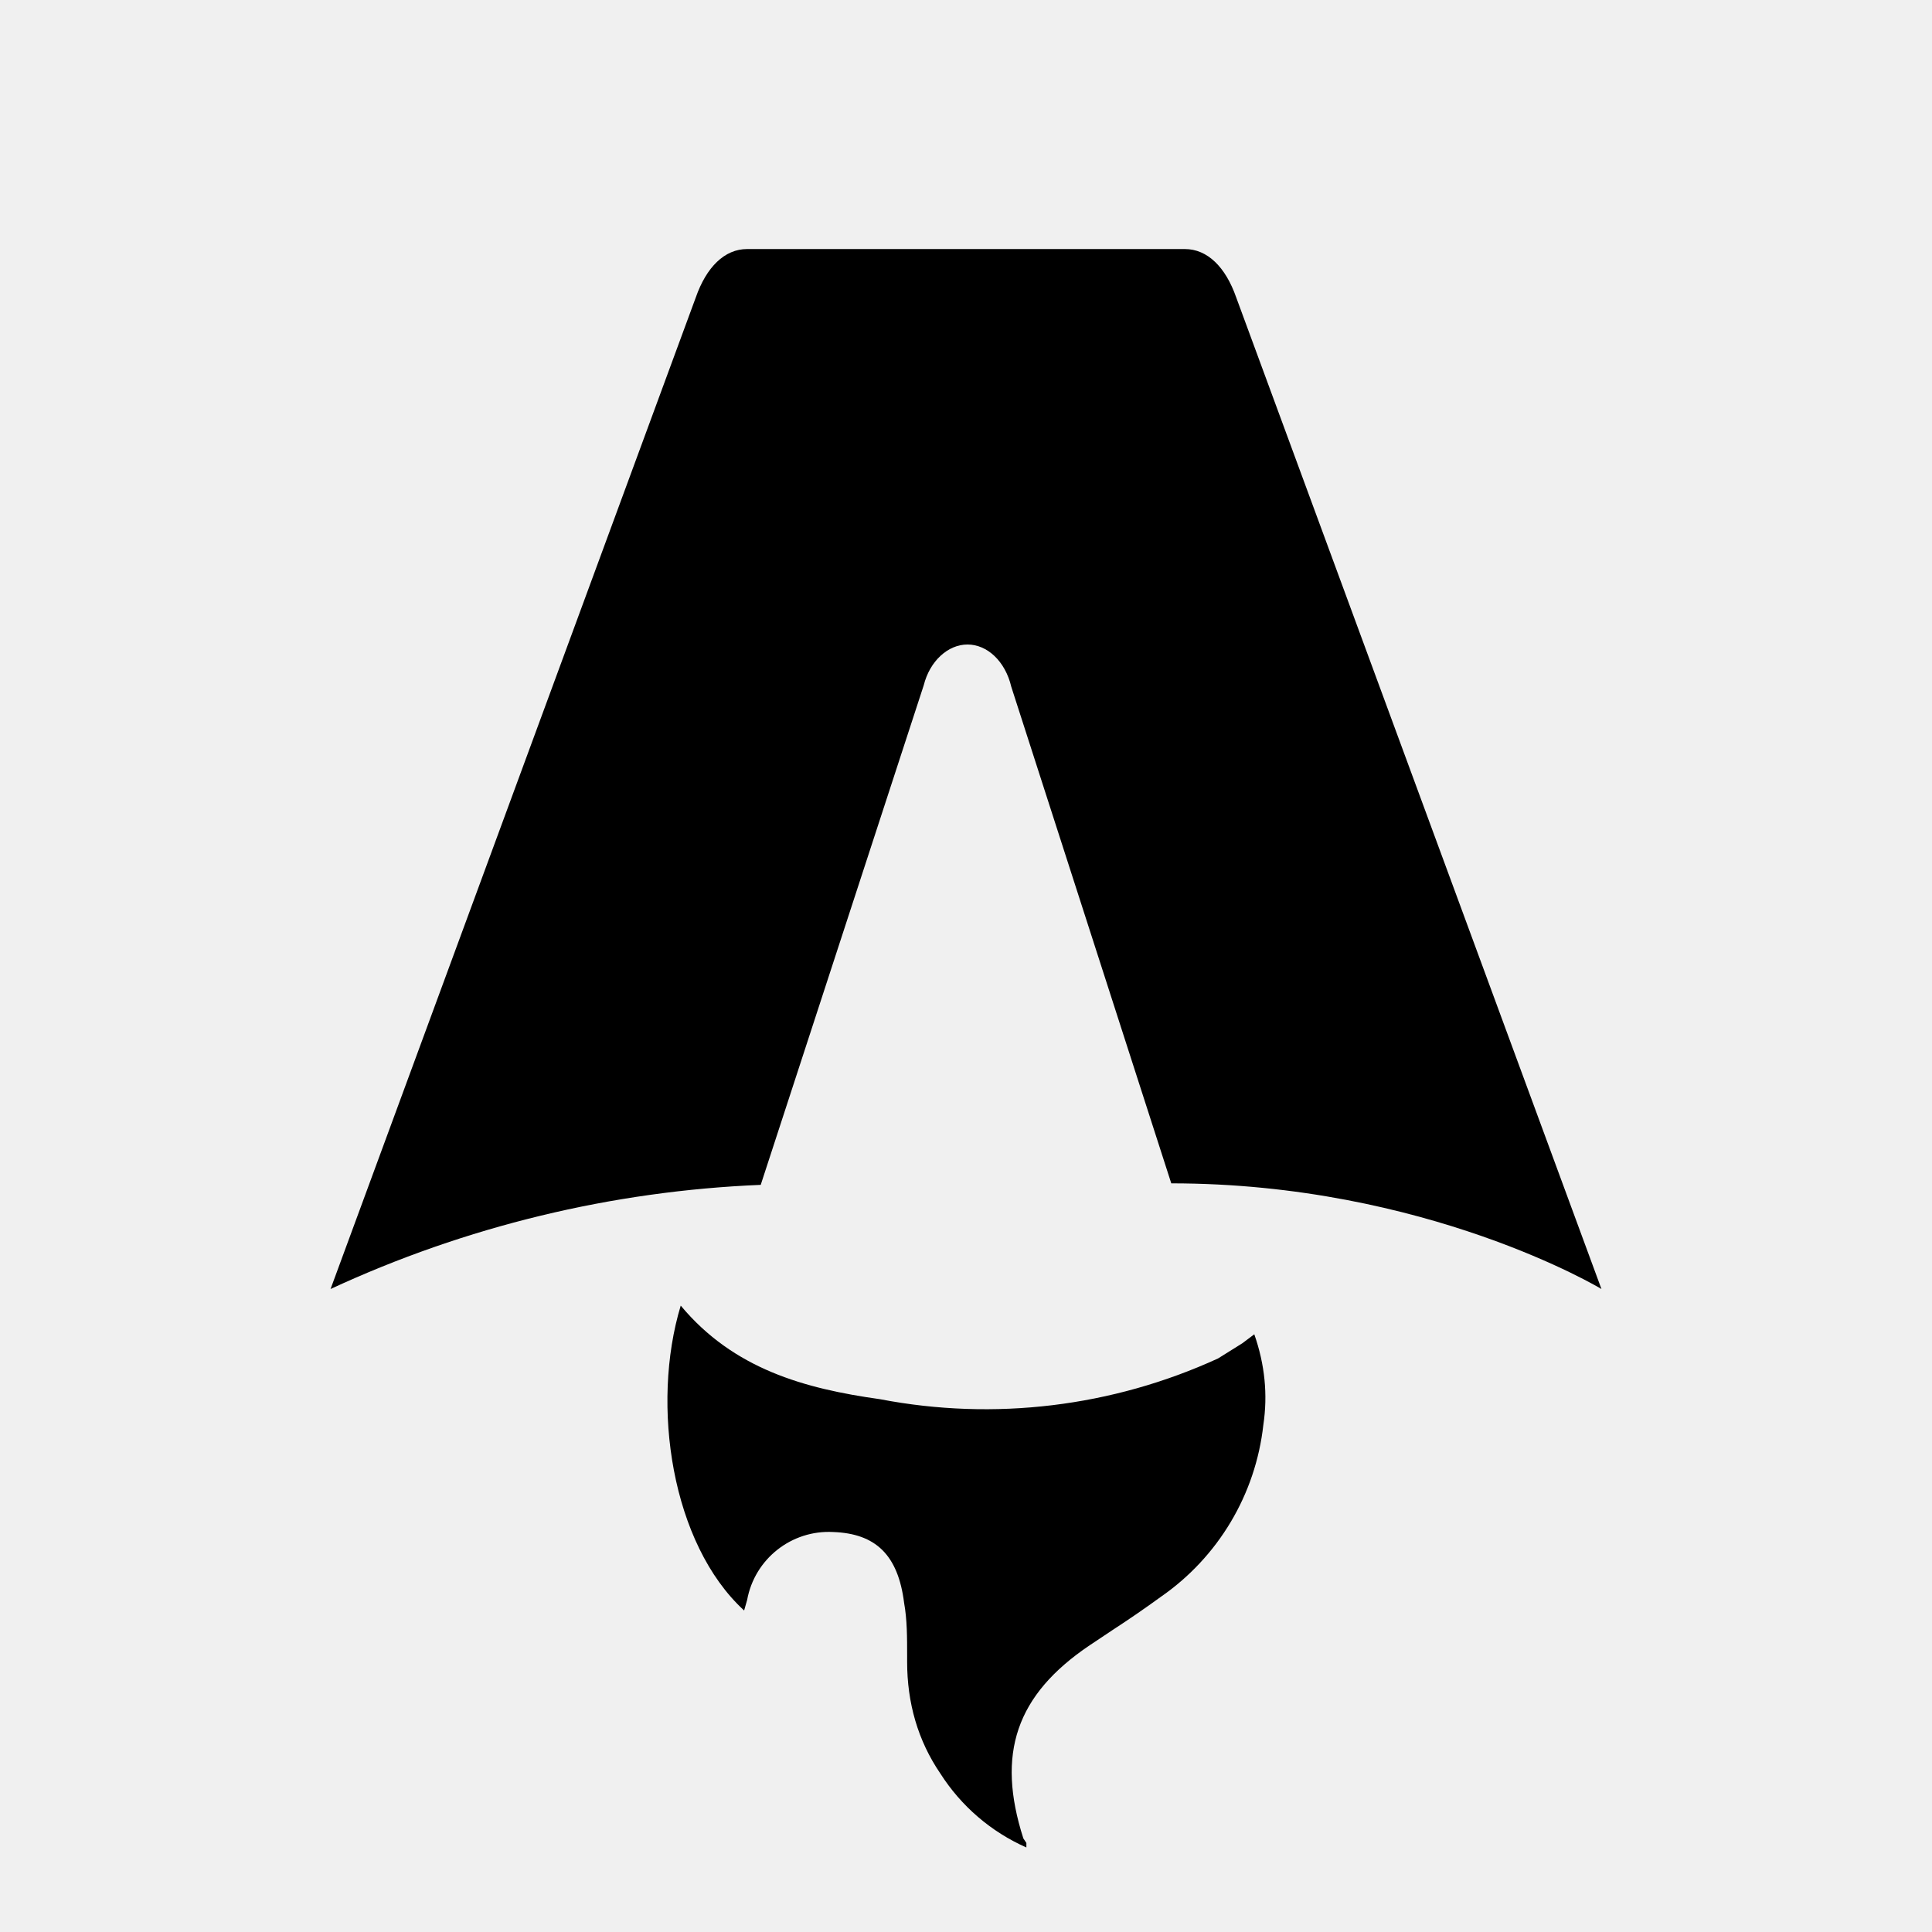
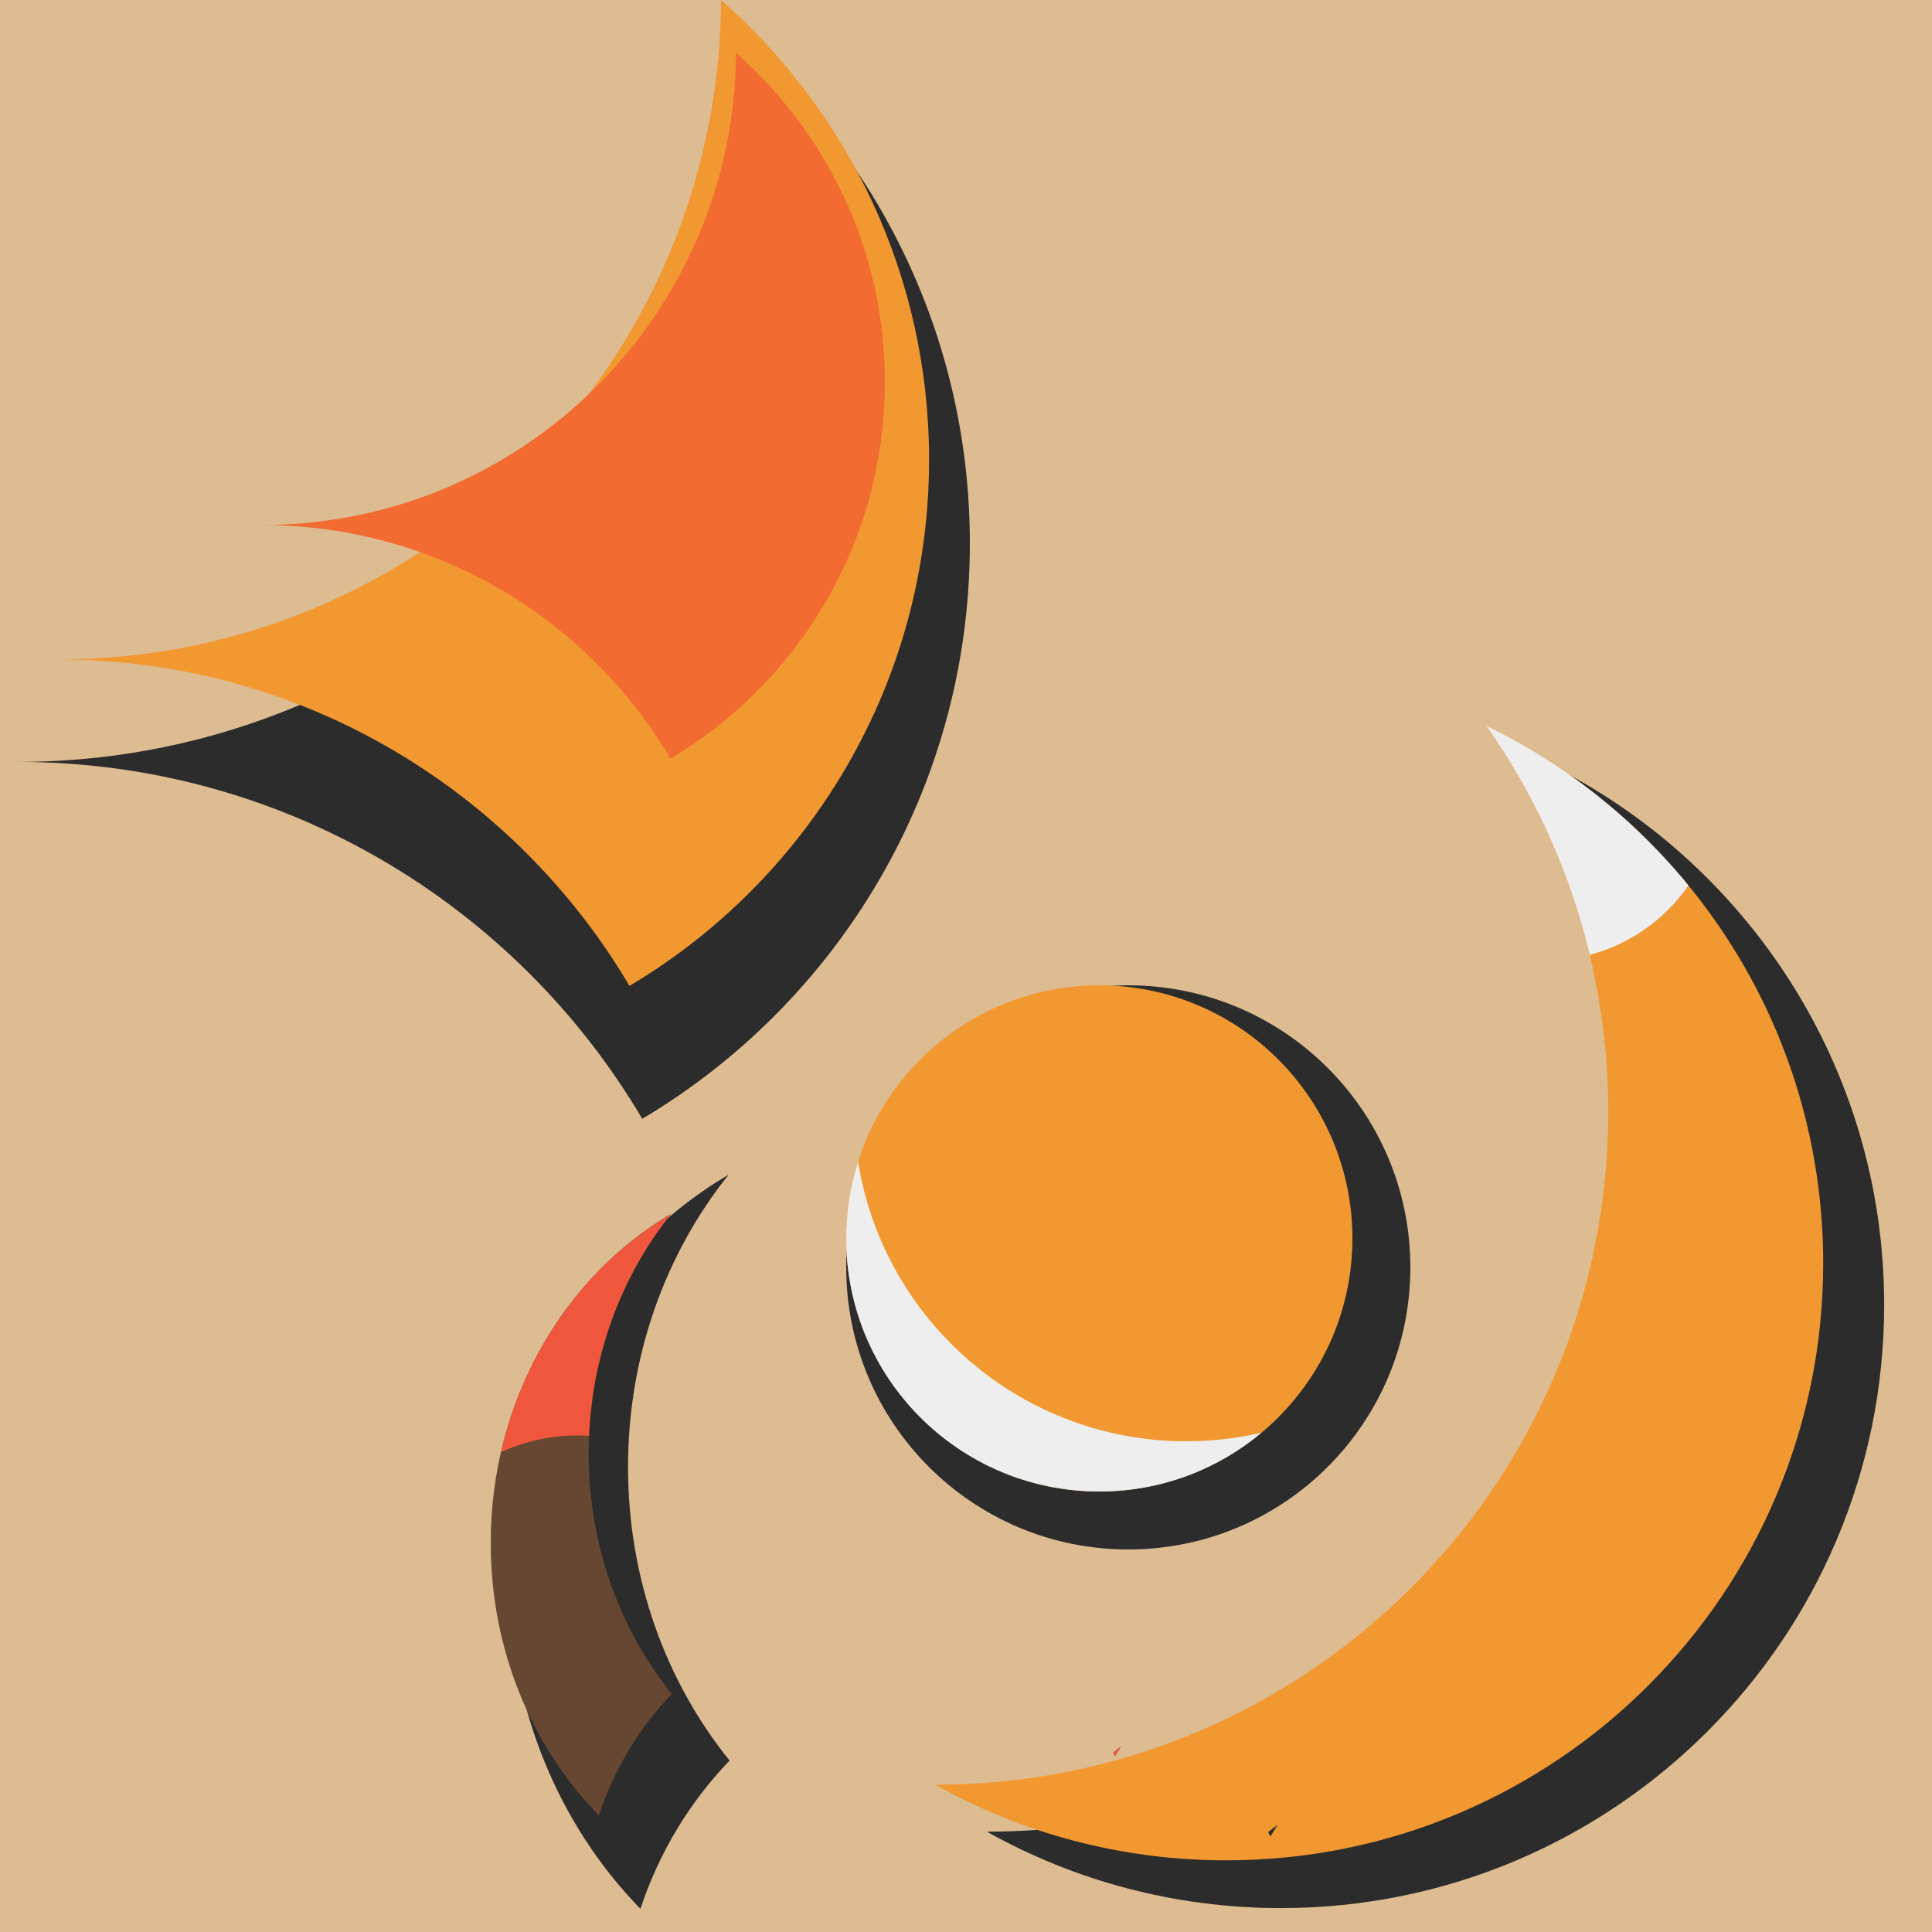
- <svg xmlns="http://www.w3.org/2000/svg" fill="none" viewBox="0 0 128 128">
-   <path d="M50.4 78.5a75.1 75.1 0 0 0-28.5 6.9l24.2-65.7c.7-2 1.9-3.2 3.4-3.2h29c1.5 0 2.7 1.2 3.4 3.2l24.2 65.7s-11.6-7-28.5-7L67 45.5c-.4-1.7-1.6-2.8-2.9-2.8-1.3 0-2.5 1.1-2.9 2.7L50.4 78.5Zm-1.1 28.2Zm-4.2-20.2c-2 6.6-.6 15.8 4.2 20.2a17.5 17.5 0 0 1 .2-.7 5.5 5.5 0 0 1 5.7-4.5c2.8.1 4.3 1.5 4.7 4.7.2 1.1.2 2.3.2 3.5v.4c0 2.7.7 5.2 2.2 7.4a13 13 0 0 0 5.7 4.9v-.3l-.2-.3c-1.8-5.6-.5-9.5 4.4-12.8l1.5-1a73 73 0 0 0 3.2-2.2 16 16 0 0 0 6.8-11.4c.3-2 .1-4-.6-6l-.8.6-1.6 1a37 37 0 0 1-22.4 2.7c-5-.7-9.7-2-13.2-6.2Z" />
-   <style>
-         path { fill: #000; }
-         @media (prefers-color-scheme: dark) {
-             path { fill: #FFF; }
-         }
-     </style>
+ <svg xmlns="http://www.w3.org/2000/svg" width="500" height="500" viewBox="0 0 500 500" fill="none">
+   <g clip-path="url(#clip0_1_2)">
+     <rect width="500" height="500" fill="white" />
+     <circle cx="255" cy="268" r="385" fill="#DDBC91" />
+     <path d="M399.546 197.144C451.677 222.429 487.62 275.863 487.62 337.693C487.62 423.916 417.723 493.813 331.5 493.813C303.865 493.813 277.908 486.633 255.391 474.036C255.435 474.036 255.478 474.037 255.521 474.037C352.666 474.037 431.417 395.286 431.417 298.142C431.417 260.557 419.627 225.727 399.546 197.144Z" fill="#2C2C2C" />
+     <path d="M384.67 187.833C436.266 212.858 471.841 265.742 471.841 326.936C471.841 412.273 402.663 481.452 317.326 481.452C289.976 481.452 264.285 474.345 242 461.879C242.043 461.879 242.086 461.88 242.129 461.88C338.274 461.88 416.216 383.938 416.216 287.793C416.216 250.593 404.545 216.122 384.67 187.833Z" fill="#F29831" />
+     <mask id="mask0_1_2" style="mask-type:alpha" maskUnits="userSpaceOnUse" x="354" y="158" width="92" height="91">
+       <circle cx="399.734" cy="203.324" r="45.324" fill="#656262" />
+     </mask>
+     <g mask="url(#mask0_1_2)">
+       <path d="M384.67 187.833C436.266 212.858 471.841 265.742 471.841 326.936C471.841 412.273 402.663 481.452 317.326 481.452C289.976 481.452 264.285 474.345 242 461.879C242.043 461.879 242.086 461.88 242.129 461.88C338.274 461.88 416.216 383.938 416.216 287.793C416.216 250.593 404.545 216.122 384.67 187.833Z" fill="#EEEEEE" />
+     </g>
+     <path d="M192.132 10.556C228.222 42.285 251 88.794 251 140.625C251 203.969 216.98 259.365 166.216 289.546C133.59 234.266 73.415 197.181 4.577 197.181C4.385 197.181 4.192 197.182 4 197.182V197.178C4.192 197.178 4.385 197.181 4.577 197.181C107.851 197.18 191.629 113.712 192.132 10.556Z" fill="#2C2C2C" />
+     <path d="M186.605 0C219.612 29.017 240.444 71.551 240.444 118.953C240.444 176.883 209.332 227.545 162.907 255.146C133.069 204.591 78.038 170.676 15.084 170.676C14.908 170.676 14.732 170.677 14.556 170.678V170.673C14.732 170.673 14.908 170.676 15.084 170.676C109.532 170.675 186.147 94.34 186.605 0Z" fill="#F29831" />
+     <path d="M190.47 13.721C214.093 34.488 229.003 64.931 229.003 98.857C229.003 140.318 206.736 176.577 173.509 196.331C152.154 160.149 112.767 135.875 67.711 135.875C67.585 135.875 67.459 135.876 67.333 135.877V135.873C67.459 135.873 67.585 135.875 67.711 135.875C135.308 135.875 190.142 81.241 190.47 13.721Z" fill="#F26B31" />
+     <path d="M188.578 304C172.363 324.225 162.536 350.697 162.536 379.671C162.536 408.789 172.461 435.38 188.821 455.643C178.604 466.189 170.624 479.286 165.741 494C144.731 472.47 131.608 441.894 131.608 407.975C131.608 363.017 154.66 323.931 188.578 304ZM330.687 472.204C330.074 473.233 329.446 474.25 328.805 475.256C328.596 474.892 328.385 474.53 328.173 474.17C329.02 473.528 329.859 472.873 330.687 472.204Z" fill="#2C2C2C" />
+     <path d="M173.683 314.139C160.395 330.712 152.344 352.404 152.344 376.146C152.344 400.007 160.476 421.797 173.883 438.401C165.51 447.043 158.971 457.776 154.97 469.834C137.753 452.191 127 427.135 127 399.34C127 362.5 145.889 330.472 173.683 314.139ZM290.135 451.973C289.633 452.816 289.117 453.649 288.592 454.473C288.421 454.175 288.249 453.879 288.075 453.584C288.769 453.057 289.456 452.521 290.135 451.973Z" fill="#664731" />
+     <path d="M290.134 451.973C289.632 452.816 289.117 453.649 288.591 454.473C288.421 454.175 288.249 453.879 288.075 453.584C288.769 453.057 289.456 452.521 290.134 451.973ZM173.682 314.139C161.251 329.644 153.403 349.63 152.443 371.584C151.465 371.523 150.48 371.492 149.488 371.492C142.454 371.492 135.749 373.032 129.642 375.818C135.752 349.155 152.01 326.875 173.682 314.139Z" fill="#F0563B" />
+     <circle cx="292" cy="328" r="73" fill="#2C2C2C" />
+     <circle cx="284.5" cy="320.5" r="65.5" fill="#F19831" />
+     <path d="M222.073 300.615C228.599 341.642 264.137 373 307 373C313.697 373 320.215 372.233 326.472 370.785C315.105 380.283 300.471 386 284.5 386C248.325 386 219 356.675 219 320.5C219 313.567 220.077 306.887 222.073 300.615Z" fill="#EEEEEE" />
+   </g>
+   <defs>
+     <clipPath id="clip0_1_2">
+       <rect width="500" height="500" fill="white" />
+     </clipPath>
+   </defs>
</svg>
